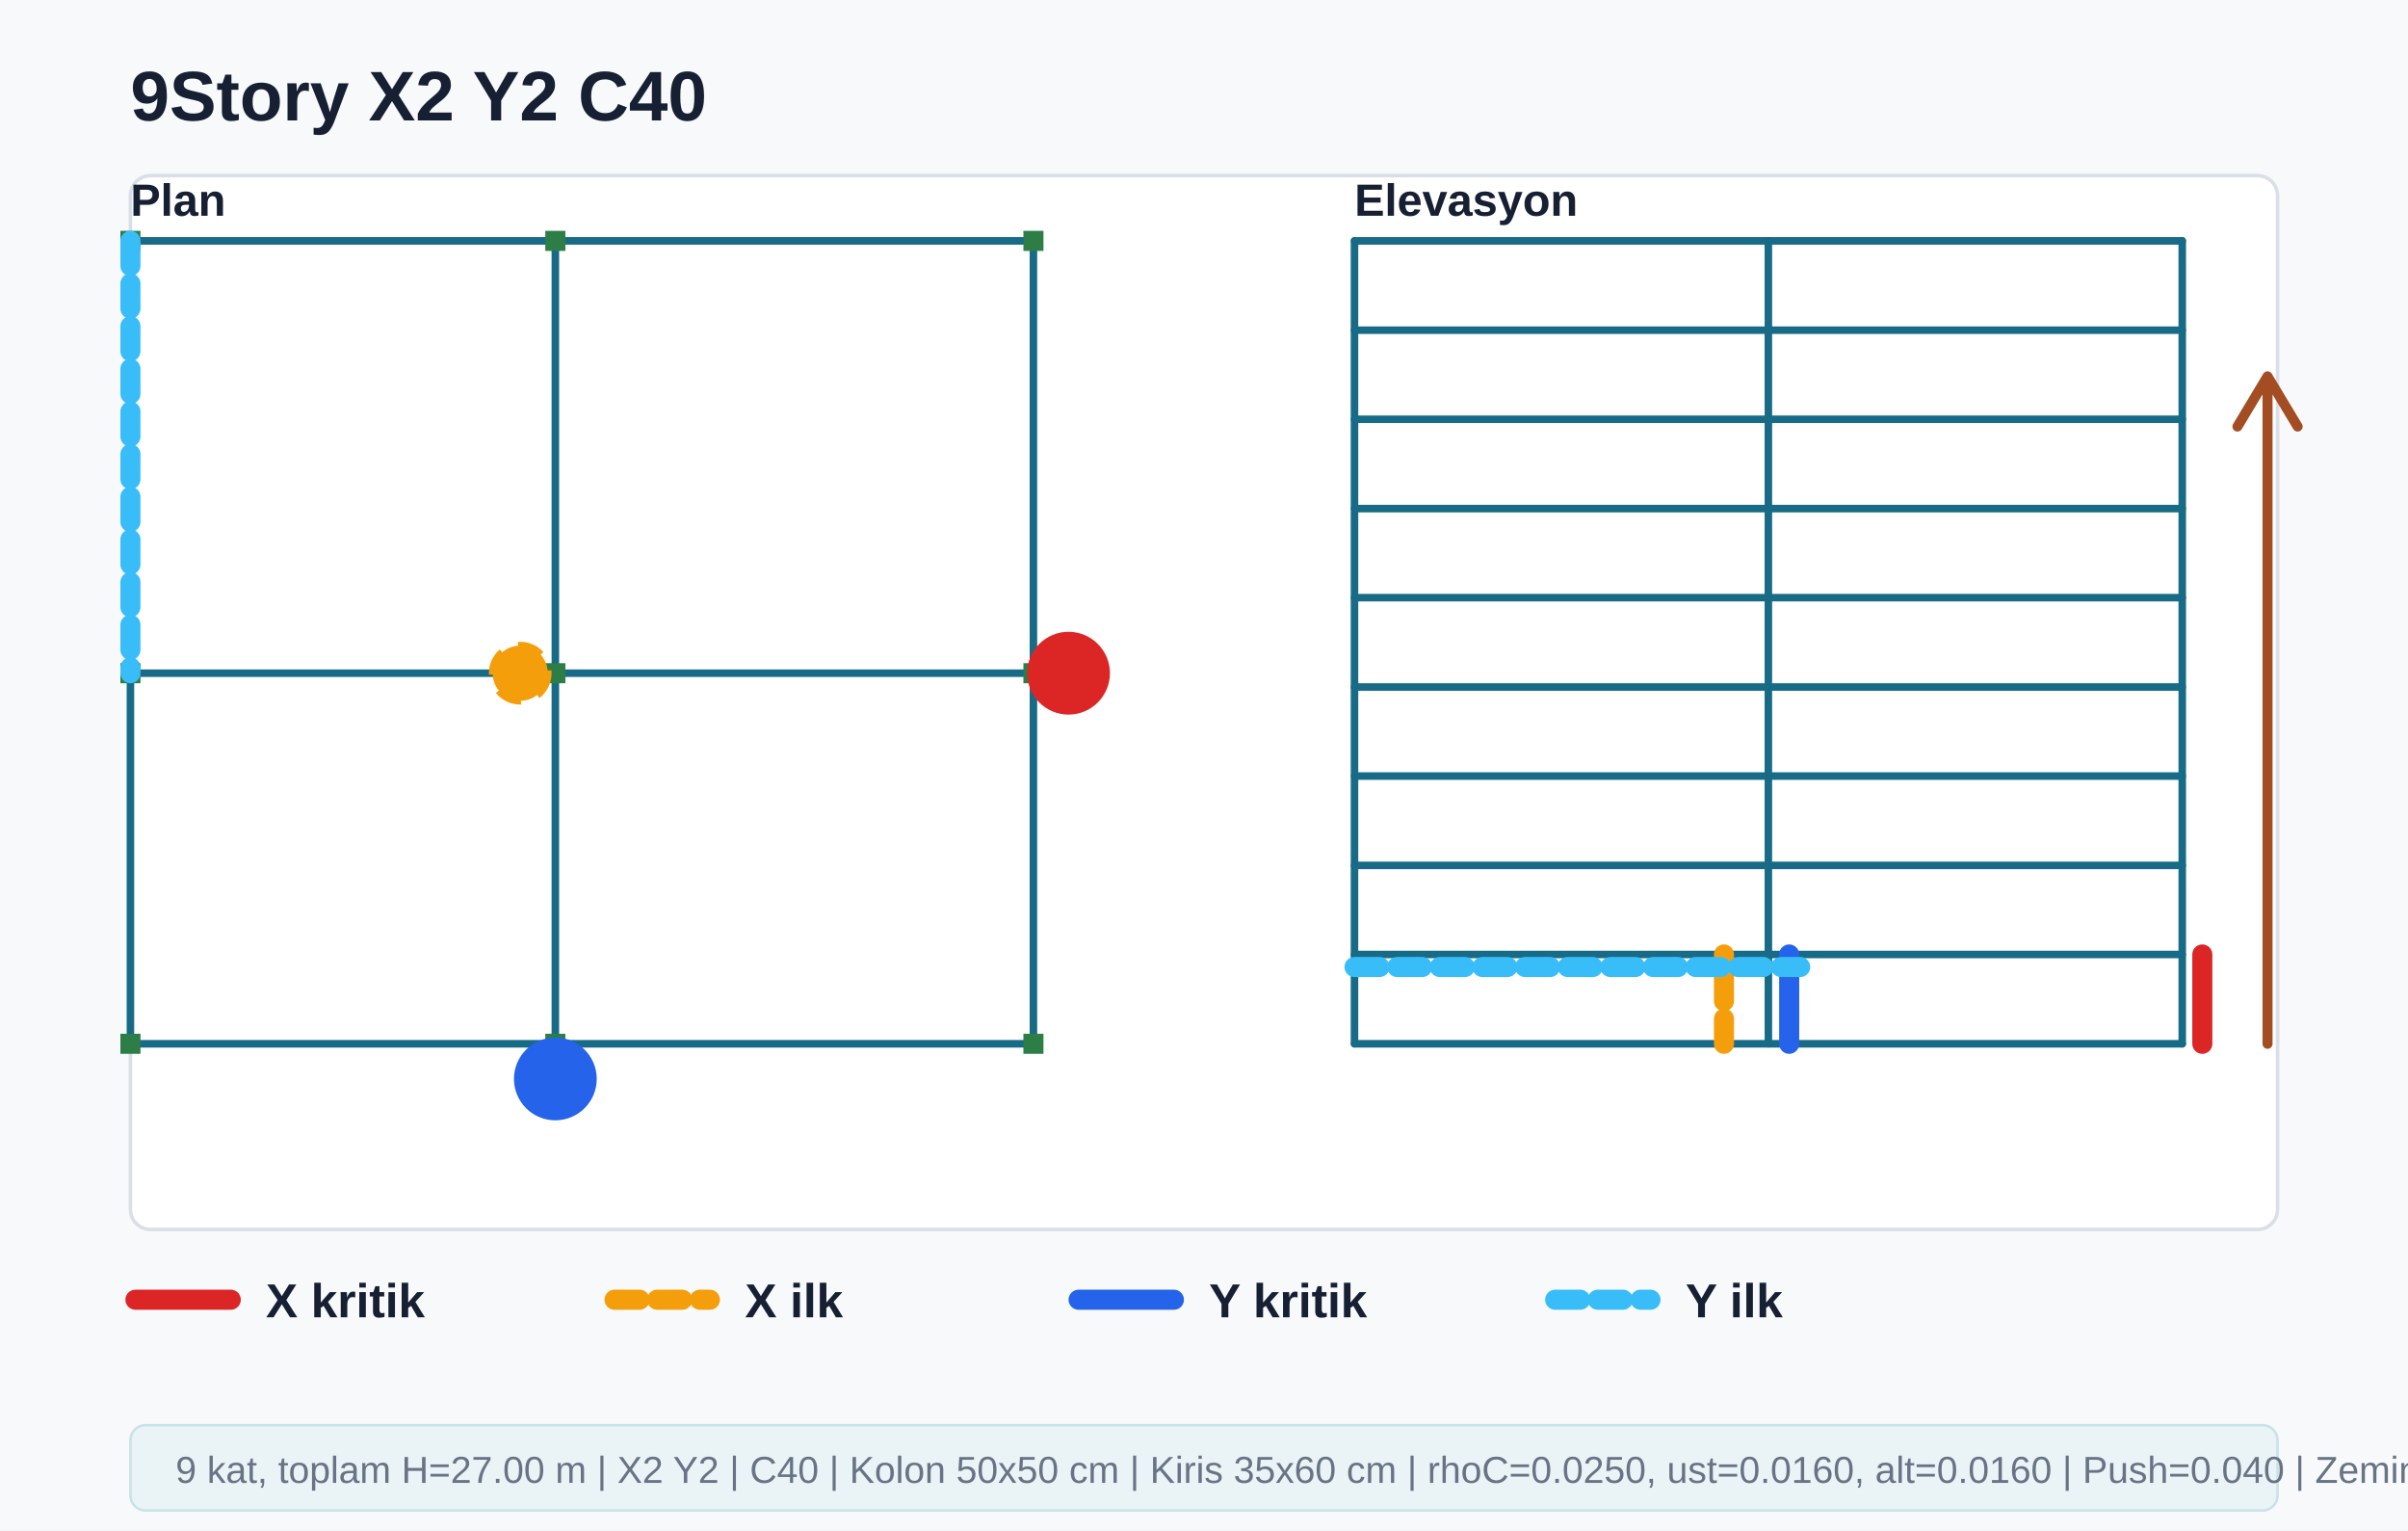
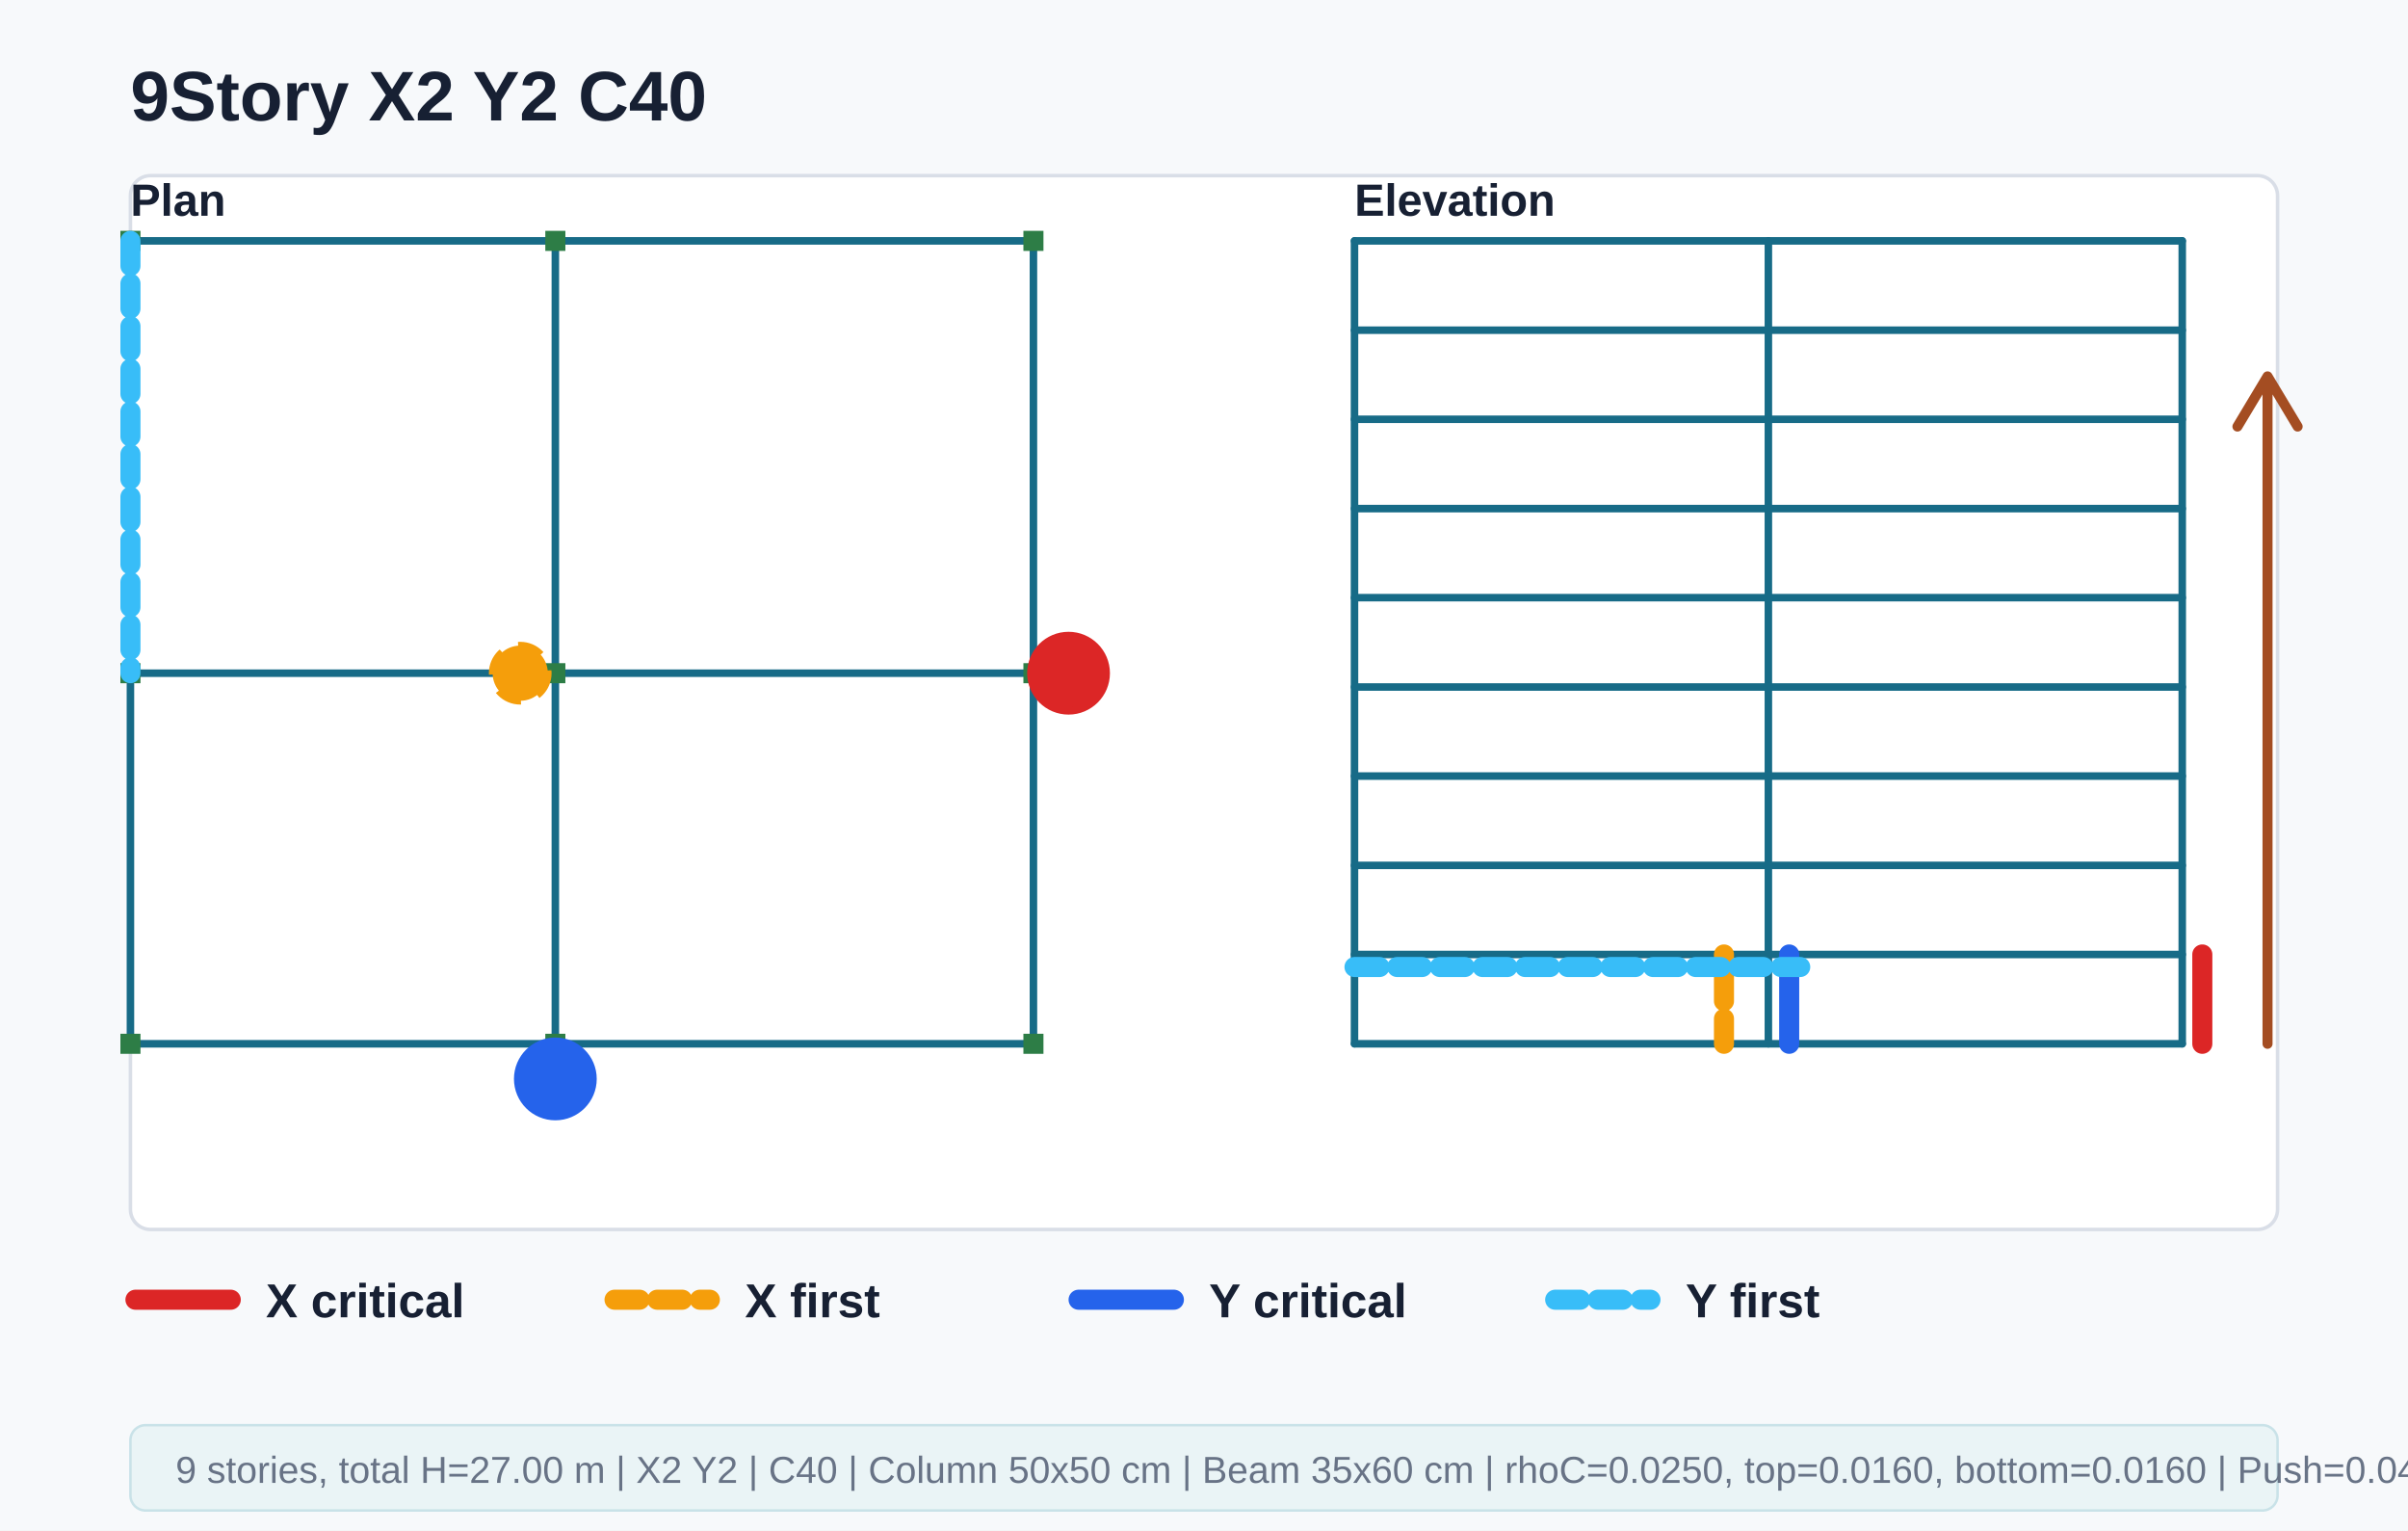
<svg xmlns="http://www.w3.org/2000/svg" width="960" height="610" viewBox="0 0 960 610">
  <style>
    .bg { fill: #f7f9fb; }
    .panel { fill: #ffffff; stroke: #d9dee7; stroke-width: 1.4; }
    .grid { stroke: #176b87; stroke-width: 3; stroke-linecap: round; }
    .joint { fill: #2d7d46; }
    .push { stroke: #a44d22; stroke-width: 4; fill: none; stroke-linecap: round; stroke-linejoin: round; }
    .title { font: 700 28px Segoe UI, Arial, sans-serif; fill: #172033; }
    .label { font: 700 18px Segoe UI, Arial, sans-serif; fill: #172033; }
    .meta { font: 15px Segoe UI, Arial, sans-serif; fill: #687386; }
    .badge { fill: #eaf4f6; stroke: #c9e2e8; }
    .highlight { stroke-width: 8; stroke-linecap: round; fill: none; }
    .marker { stroke: #ffffff; stroke-width: 3; }
    .x-critical { stroke: #dc2626; fill: #dc2626; }
    .x-first { stroke: #f59e0b; fill: #f59e0b; stroke-dasharray: 10 7; }
    .y-critical { stroke: #2563eb; fill: #2563eb; }
    .y-first { stroke: #38bdf8; fill: #38bdf8; stroke-dasharray: 10 7; }
    .legend text { font: 700 19px Segoe UI, Arial, sans-serif; fill: #172033; }
  </style>
  <rect width="100%" height="100%" class="bg" />
  <text x="52" y="48" class="title">9Story X2 Y2 C40</text>
  <rect x="52" y="70" width="856" height="420" rx="8" class="panel" />
  <text x="52" y="86" class="label">Plan</text>
-   <text x="540" y="86" class="label">Elevasyon</text>
+   <text x="540" y="86" class="label">Elevation</text>
  <line x1="52.0" y1="96" x2="52.0" y2="416" class="grid" />
  <line x1="221.4" y1="96" x2="221.4" y2="416" class="grid" />
  <line x1="412.0" y1="96" x2="412.0" y2="416" class="grid" />
  <line x1="52" y1="96.0" x2="412" y2="96.0" class="grid" />
  <line x1="52" y1="268.3" x2="412" y2="268.3" class="grid" />
  <line x1="52" y1="416.0" x2="412" y2="416.0" class="grid" />
  <rect x="48.0" y="92.0" width="8" height="8" class="joint" />
  <rect x="48.0" y="264.3" width="8" height="8" class="joint" />
  <rect x="48.0" y="412.0" width="8" height="8" class="joint" />
  <rect x="217.4" y="92.0" width="8" height="8" class="joint" />
  <rect x="217.4" y="264.3" width="8" height="8" class="joint" />
  <rect x="217.4" y="412.0" width="8" height="8" class="joint" />
  <rect x="408.0" y="92.0" width="8" height="8" class="joint" />
  <rect x="408.0" y="264.3" width="8" height="8" class="joint" />
  <rect x="408.0" y="412.0" width="8" height="8" class="joint" />
  <line x1="540.0" y1="96" x2="540.0" y2="416" class="grid" />
  <line x1="705.0" y1="96" x2="705.0" y2="416" class="grid" />
  <line x1="870.0" y1="96" x2="870.0" y2="416" class="grid" />
  <line x1="540" y1="416.0" x2="870" y2="416.0" class="grid" />
  <line x1="540" y1="380.4" x2="870" y2="380.4" class="grid" />
  <line x1="540" y1="344.9" x2="870" y2="344.9" class="grid" />
  <line x1="540" y1="309.3" x2="870" y2="309.3" class="grid" />
  <line x1="540" y1="273.8" x2="870" y2="273.8" class="grid" />
  <line x1="540" y1="238.2" x2="870" y2="238.2" class="grid" />
  <line x1="540" y1="202.7" x2="870" y2="202.7" class="grid" />
  <line x1="540" y1="167.1" x2="870" y2="167.1" class="grid" />
  <line x1="540" y1="131.6" x2="870" y2="131.6" class="grid" />
  <line x1="540" y1="96.0" x2="870" y2="96.0" class="grid" />
  <circle cx="426.0" cy="268.3" r="15" class="marker x-critical" />
  <line x1="878.0" y1="416.0" x2="878.0" y2="380.4" class="highlight x-critical" />
  <circle cx="207.4" cy="268.3" r="11" class="marker x-first" />
  <line x1="687.3" y1="416.0" x2="687.3" y2="380.4" class="highlight x-first" />
  <circle cx="221.4" cy="430.0" r="15" class="marker y-critical" />
  <line x1="713.3" y1="416.0" x2="713.3" y2="380.4" class="highlight y-critical" />
  <line x1="52.0" y1="96.0" x2="52.0" y2="268.3" class="highlight y-first" />
  <line x1="540.0" y1="385.4" x2="717.7" y2="385.4" class="highlight y-first" />
  <path d="M 904.0 416.0 L 904.0 150.0 L 892.0 170.0 M 904.0 150.0 L 916.0 170.0" class="push" />
  <g class="legend">
    <line x1="54" y1="518" x2="92" y2="518" class="highlight x-critical" />
-     <text x="106" y="525">X kritik</text>
+     <text x="106" y="525">X critical</text>
    <line x1="245" y1="518" x2="283" y2="518" class="highlight x-first" />
-     <text x="297" y="525">X ilk</text>
+     <text x="297" y="525">X first</text>
    <line x1="430" y1="518" x2="468" y2="518" class="highlight y-critical" />
-     <text x="482" y="525">Y kritik</text>
+     <text x="482" y="525">Y critical</text>
    <line x1="620" y1="518" x2="658" y2="518" class="highlight y-first" />
-     <text x="672" y="525">Y ilk</text>
+     <text x="672" y="525">Y first</text>
  </g>
  <rect x="52" y="568" width="856" height="34" rx="6" class="badge" />
  <text x="70" y="591" class="meta">
-     9 kat, toplam H=27.00 m | X2 Y2 | C40 | Kolon 50x50 cm | Kiris 35x60 cm | rhoC=0.0250, ust=0.0160, alt=0.0160 | Push=0.040 | Zemin ZB | ks=80000 kN/m3 | Radye=0.70 m rhoR=0.0020 | Doseme=0.18 m rhoS=0.0040
+     9 stories, total H=27.00 m | X2 Y2 | C40 | Column 50x50 cm | Beam 35x60 cm | rhoC=0.0250, top=0.0160, bottom=0.0160 | Push=0.040 | Soil ZB | ks=80000 kN/m3 | Raft=0.70 m rhoR=0.0020 | Slab=0.18 m rhoS=0.0040
  </text>
</svg>
